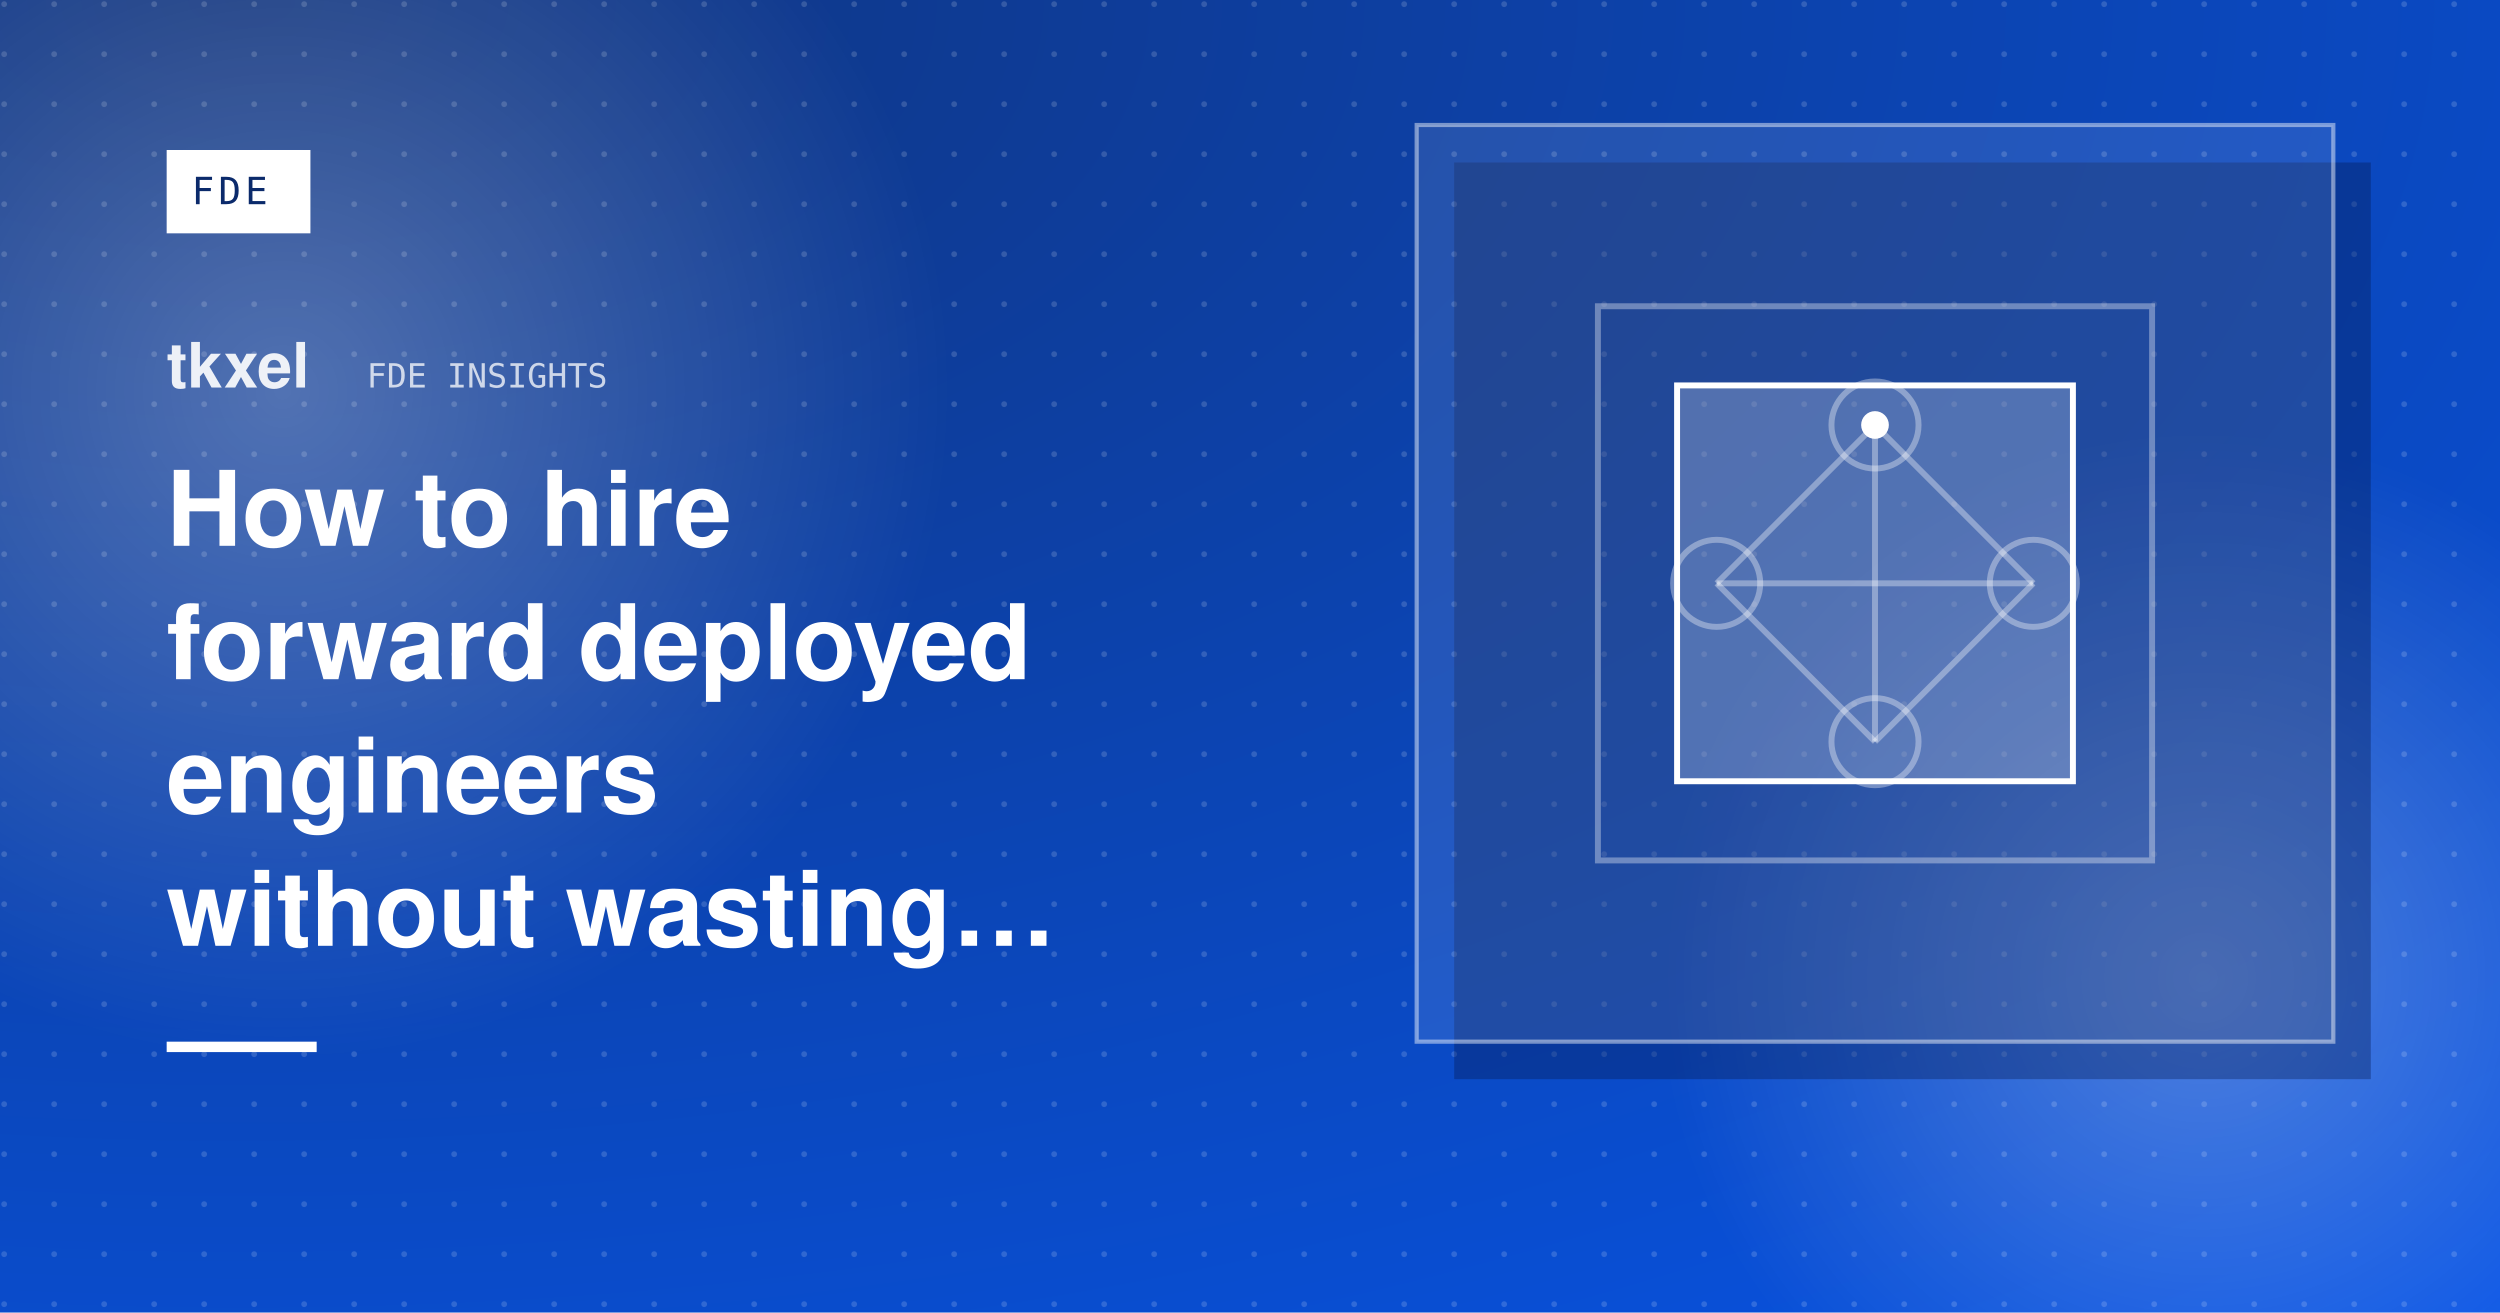
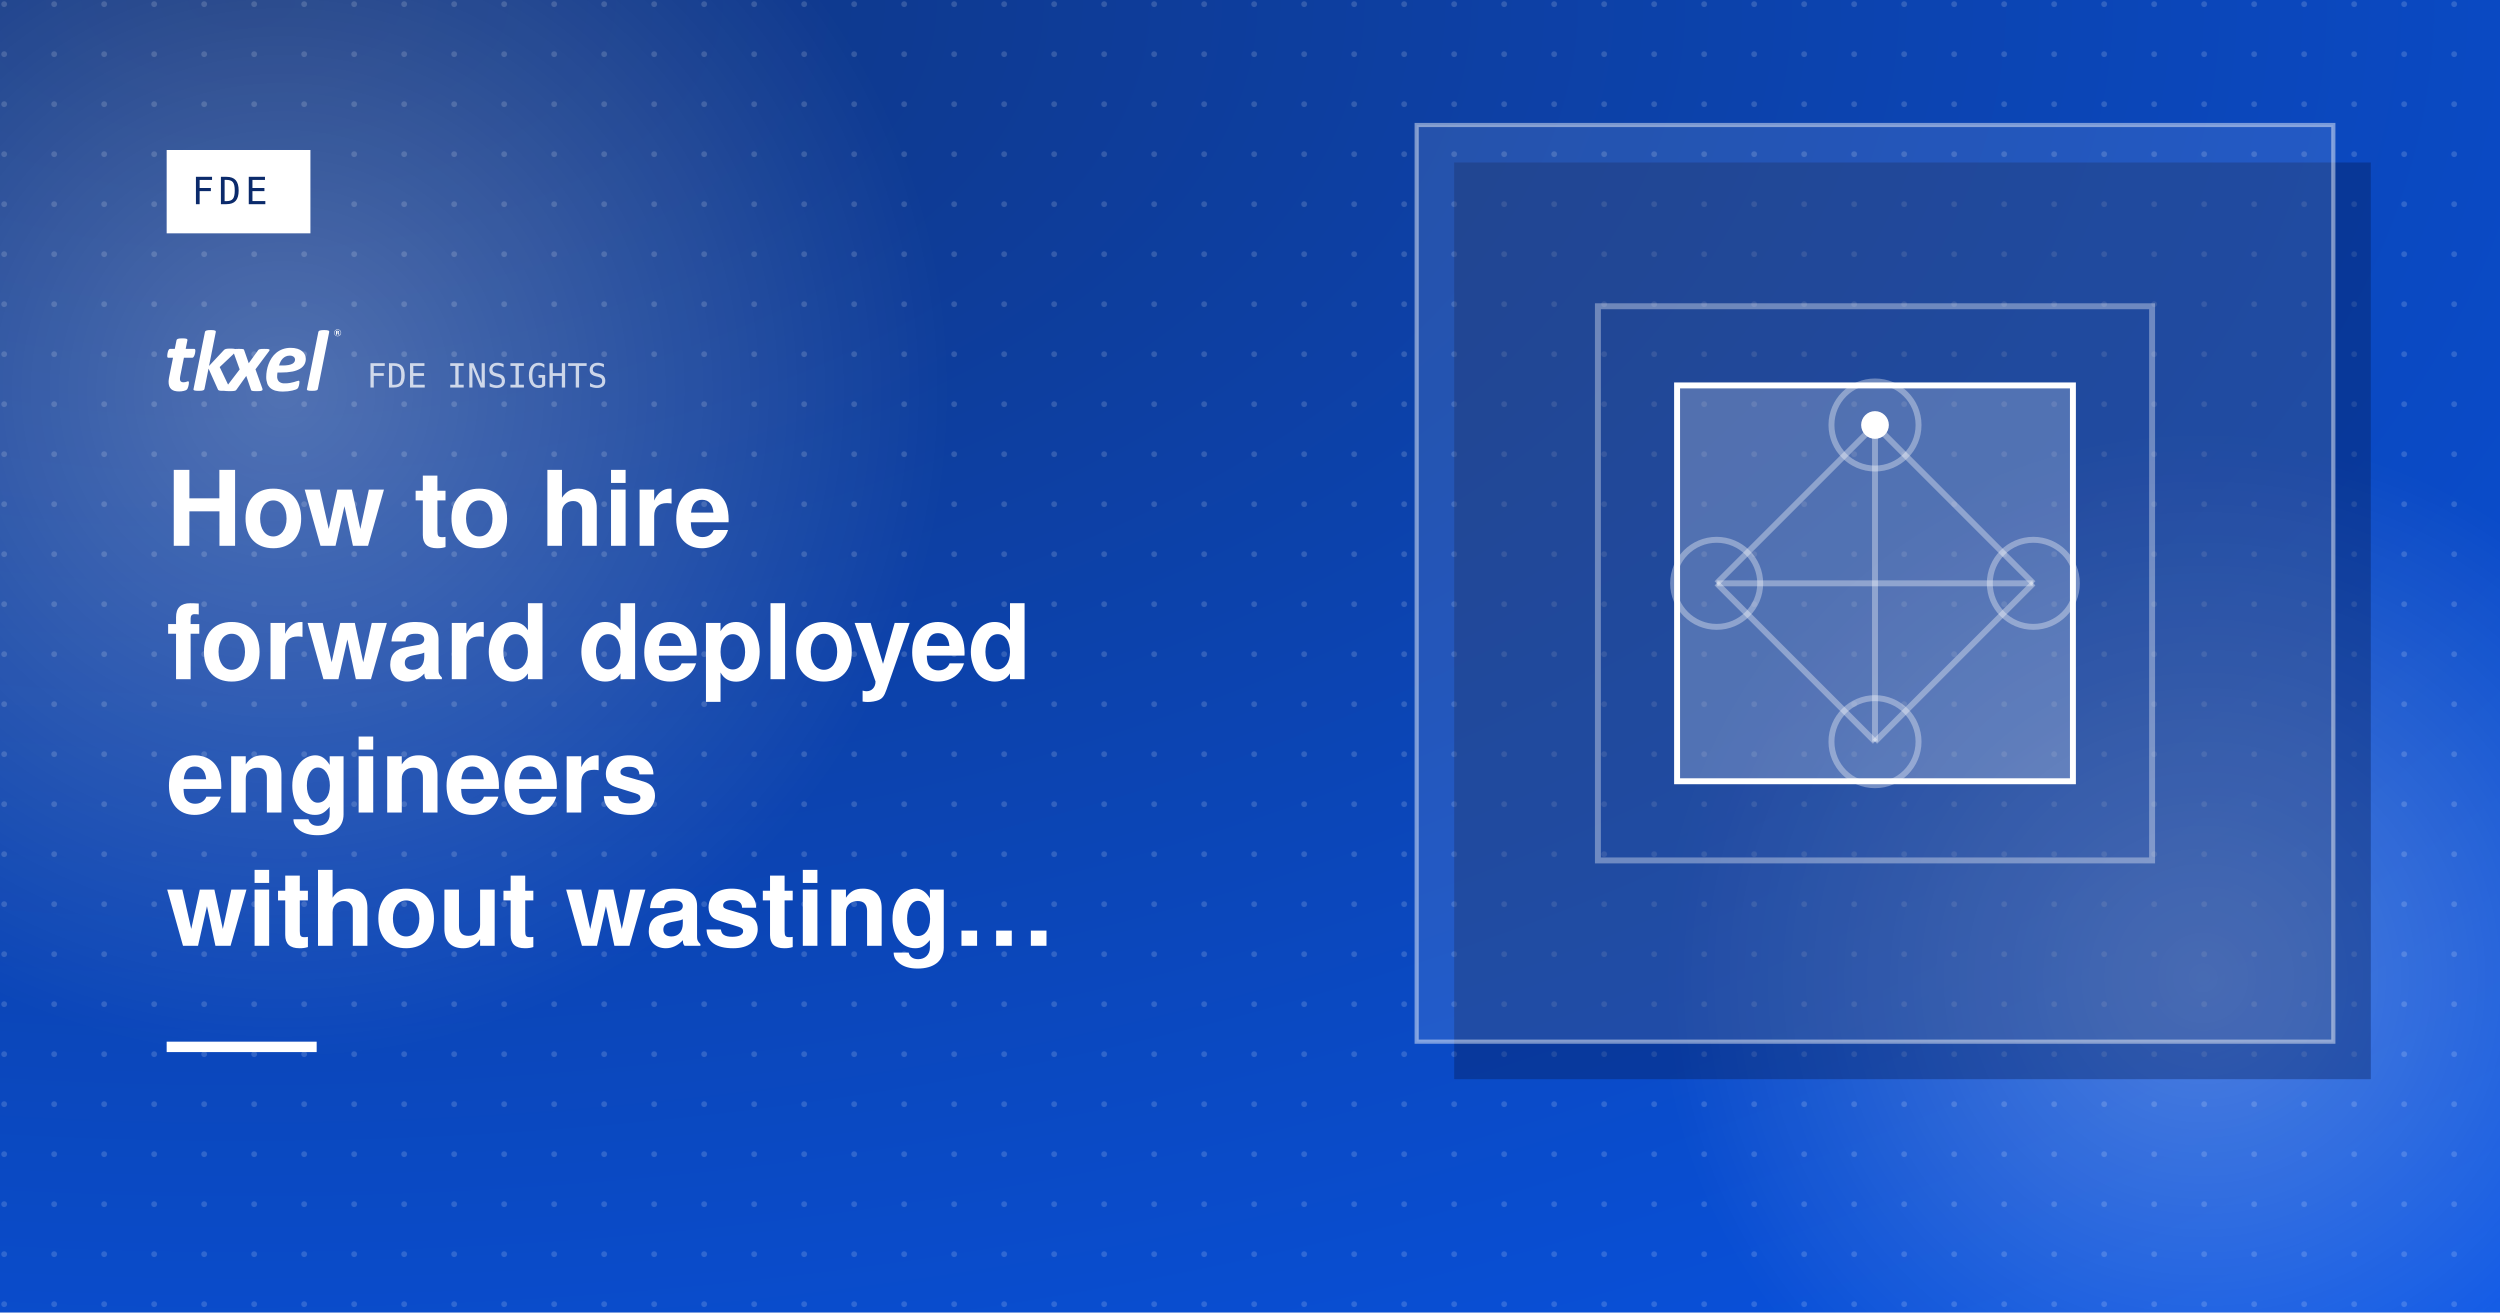
<svg xmlns="http://www.w3.org/2000/svg" viewBox="0 0 1200 630" role="img" aria-label="FDE illustration">
  <defs>
    <radialGradient id="bg" cx="10%" cy="0%" r="140%">
      <stop offset="0" stop-color="#10347E" />
      <stop offset="1" stop-color="#0755E9" />
    </radialGradient>
    <radialGradient id="glow">
      <stop offset="0" stop-color="#fff" stop-opacity=".28" />
      <stop offset="1" stop-color="#fff" stop-opacity="0" />
    </radialGradient>
    <pattern id="dots" width="24" height="24" patternUnits="userSpaceOnUse">
      <circle cx="2" cy="2" r="1.4" fill="rgba(255,255,255,.16)" />
    </pattern>
    <style>.m * { stroke-width: 3px; } .m [fill="rgba(255,255,255,.12)"] { fill: rgba(255,255,255,.22); }</style>
  </defs>
  <rect width="1200" height="630" fill="url(#bg)" />
  <circle cx="136" cy="188" r="320" fill="url(#glow)" />
  <circle cx="1057" cy="469" r="260" fill="url(#glow)" />
  <rect width="1200" height="630" fill="url(#dots)" />
  <rect x="698" y="78" width="440" height="440" fill="rgba(4,24,77,.35)" />
  <rect x="680" y="60" width="440" height="440" fill="rgba(255,255,255,.10)" stroke="rgba(255,255,255,.45)" stroke-width="2" />
  <g class="m" transform="translate(710 90) scale(0.95)">
    <g fill="none" stroke="rgba(255,255,255,.35)" stroke-width="1.5">
      <rect x="60" y="60" width="280" height="280" />
      <line x1="200" y1="120" x2="280" y2="200" />
      <line x1="200" y1="120" x2="200" y2="280" />
      <line x1="200" y1="120" x2="120" y2="200" />
      <line x1="280" y1="200" x2="200" y2="280" />
      <line x1="280" y1="200" x2="120" y2="200" />
      <line x1="200" y1="280" x2="120" y2="200" />
      <circle cx="200" cy="120" r="22" />
      <circle cx="280" cy="200" r="22" />
      <circle cx="200" cy="280" r="22" />
      <circle cx="120" cy="200" r="22" />
    </g>
    <rect x="100" y="100" width="200" height="200" fill="rgba(255,255,255,.12)" stroke="#fff" stroke-width="1.5" />
    <circle cx="200" cy="120" r="7" fill="#fff" />
  </g>
  <text x="80" y="262" font-family="Plus Jakarta Sans, Helvetica, Arial, sans-serif" font-size="50" font-weight="800" fill="#fff">How to hire</text>
  <text x="80" y="326" font-family="Plus Jakarta Sans, Helvetica, Arial, sans-serif" font-size="50" font-weight="800" fill="#fff">forward deployed</text>
  <text x="80" y="390" font-family="Plus Jakarta Sans, Helvetica, Arial, sans-serif" font-size="50" font-weight="800" fill="#fff">engineers</text>
  <text x="80" y="454" font-family="Plus Jakarta Sans, Helvetica, Arial, sans-serif" font-size="50" font-weight="800" fill="#fff">without wasting…</text>
  <rect x="80" y="500" width="72" height="5" fill="#fff" />
  <rect x="80" y="72" width="69" height="40" fill="#fff" />
  <text x="92" y="98" font-family="IBM Plex Mono, Menlo, Consolas, monospace" font-size="18" letter-spacing="2" fill="#0B2A6B">FDE</text>
-   <text x="80" y="186" font-family="Plus Jakarta Sans, Helvetica, Arial, sans-serif" font-size="30" font-weight="700" fill="rgba(255,255,255,.9)">tkxel</text>
+   <svg x="80" y="158" width="84" height="30" viewBox="0 0 846.89 303.64">
+     <style>.lg0{fill:#FFFFFF;}.lg1{fill:none;stroke:#FFFFFF;stroke-width:2;}</style>
+     <path class="lg0" d="M36.93,300.01c-5.95-1.52-11.49-4.37-16.16-8.37c-4.44-3.95-7.83-8.96-9.8-14.52 c-2.34-6.94-3.43-14.25-3.25-21.56c0-1.56,0.09-3.36,0.23-5.38c0.14-2.02,0.37-4.18,0.73-6.43c0.32-2.3,0.64-4.6,1.01-6.9 c0.37-2.34,0.73-4.41,1.14-6.25l18.36-91.92H6.43c-0.78,0.05-1.56-0.09-2.24-0.37c-0.69-0.32-1.33-0.78-1.79-1.43 c-1.05-2.11-1.51-4.5-1.28-6.85c0.05-3.17,0.32-6.3,0.73-9.42c0.5-3.86,1.28-7.68,2.38-11.4c0.96-3.4,2.47-6.66,4.44-9.61 c0.64-1.19,1.6-2.16,2.75-2.85c1.14-0.69,2.47-1.1,3.8-1.15h22.62l8.42-42.06c0.27-1.42,1.01-2.76,2.01-3.81 c1.37-1.33,3.02-2.3,4.85-2.85c2.75-0.87,5.59-1.47,8.42-1.7c3.43-0.37,7.78-0.51,13-0.51c4.21-0.05,8.47,0.14,12.68,0.51 c2.7,0.18,5.31,0.78,7.83,1.7c1.51,0.51,2.79,1.52,3.71,2.85c0.64,1.15,0.82,2.53,0.5,3.81l-8.47,42.06h40.75 c0.96-0.09,1.92,0.05,2.79,0.46c0.87,0.41,1.6,1.06,2.11,1.88c0.96,2.11,1.37,4.46,1.28,6.76c-0.05,1.79-0.18,3.59-0.41,5.38 c-0.27,2.21-0.69,4.55-1.14,7.08c-0.5,2.57-1.19,5.1-2.01,7.63c-0.78,2.34-1.74,4.64-2.84,6.85c-0.92,1.88-2.15,3.58-3.57,5.05 c-0.55,0.6-1.24,1.1-1.97,1.43c-0.73,0.32-1.56,0.55-2.38,0.55H82.25L64.49,227.2c-0.41,2.11-0.82,4.59-1.14,7.49 c-0.32,2.34-0.5,4.69-0.5,7.08c-0.18,2.21,0.05,4.46,0.73,6.57c0.69,2.11,1.79,4.09,3.25,5.79c3.57,2.9,8.1,4.32,12.68,3.95 c2.88,0.05,5.77-0.18,8.65-0.73c2.11-0.41,4.21-0.97,6.23-1.7c1.74-0.64,3.25-1.19,4.53-1.7c1.14-0.46,2.34-0.74,3.57-0.74 c0.55,0,1.14,0.14,1.6,0.41c0.5,0.28,0.92,0.69,1.24,1.15c0.92,1.56,1.33,3.36,1.14,5.19c-0.05,3.03-0.32,6.07-0.87,9.1 c-0.55,3.31-1.28,6.62-2.24,9.84c-0.82,2.94-1.88,5.84-3.07,8.64c-0.82,2.16-2.06,4.09-3.57,5.79c-1.65,1.52-3.62,2.76-5.68,3.58 c-2.88,1.24-5.91,2.25-8.97,2.94c-3.66,0.87-7.37,1.56-11.08,2.02c-3.94,0.51-7.87,0.74-11.81,0.74 C51.67,302.72,44.2,301.85,36.93,300.01z M260.54,299.27c-2.75-0.14-5.4-0.64-8.01-1.47c-1.65-0.51-3.07-1.47-4.21-2.76 c-0.96-1.24-1.65-2.67-2.02-4.23l-44.55-99.32l-19.87,99.74c-0.41,1.38-1.19,2.67-2.24,3.68c-1.37,1.24-3.07,2.16-4.85,2.62 c-2.79,0.83-5.68,1.33-8.56,1.56c-3.53,0.37-7.83,0.51-12.86,0.51c-4.26,0.05-8.52-0.14-12.77-0.51 c-2.61-0.23-5.22-0.69-7.69-1.47c-1.51-0.37-2.79-1.29-3.71-2.53c-0.64-1.1-0.82-2.44-0.5-3.68L184.4,13.34 c0.27-1.42,0.96-2.71,1.88-3.81c1.33-1.33,3.02-2.34,4.85-2.85c2.79-0.87,5.68-1.52,8.56-1.79c4.3-0.46,8.65-0.69,13-0.64 c4.26-0.05,8.52,0.18,12.77,0.64c2.66,0.28,5.22,0.87,7.69,1.79c1.51,0.51,2.75,1.52,3.57,2.85c0.55,1.2,0.73,2.53,0.41,3.81 l-32.96,165.46l70.55-75.47c1.33-1.61,2.84-3.08,4.53-4.32c1.88-1.33,3.98-2.3,6.23-2.85c3.02-0.78,6.09-1.29,9.2-1.47 c3.57-0.28,8.06-0.41,13.42-0.41c5.22,0,9.61,0.14,13.09,0.41c2.79,0.14,5.54,0.6,8.24,1.38c1.56,0.41,3.02,1.24,4.12,2.44 c0.78,0.97,1.19,2.16,1.15,3.4c-0.18,2.85-1.19,5.61-2.84,7.91c-2.79,4.14-5.95,7.95-9.43,11.54L256,184.09l43.31,90.87 c1.24,2.85,2.24,5.84,2.98,8.87c0.5,1.93,0.78,3.91,0.87,5.93c0.05,1.61-0.46,3.12-1.37,4.41c-1.24,1.47-2.84,2.57-4.62,3.12 c-2.88,0.97-5.86,1.61-8.88,1.79c-3.71,0.37-8.42,0.51-14.06,0.51C268.55,299.59,264.02,299.5,260.54,299.27z" />
+     <path class="lg0" d="M527.55,299.03c-9.25-2.39-17.86-6.8-25.23-12.87c-6.87-5.93-12.09-13.51-15.2-22.06 c-3.57-10.2-5.31-20.96-5.08-31.81c0.05-10.16,0.96-20.32,2.66-30.34c1.78-10.89,4.67-21.56,8.56-31.9 c3.98-10.57,9.06-20.64,15.2-30.1c6.13-9.51,13.73-18.06,22.48-25.23c9.16-7.45,19.46-13.33,30.54-17.42 c12.68-4.55,26.05-6.76,39.51-6.53c11.17-0.23,22.34,1.29,33.06,4.55c8.29,2.53,15.98,6.57,22.71,12.04 c5.63,4.64,10.16,10.48,13.19,17.1c2.84,6.2,4.3,12.92,4.35,19.76c0.14,9.56-2.2,18.98-6.87,27.35 c-5.17,8.69-12.55,15.9-21.34,20.91c-11.4,6.53-23.85,11.03-36.76,13.42c-17.49,3.36-35.3,4.92-53.11,4.64h-19.46 c-0.55,3.26-1.01,6.43-1.28,9.61c-0.28,3.17-0.41,6.07-0.41,8.78c-0.37,4.69,0.27,9.38,1.79,13.79c1.51,4.41,3.94,8.5,7.1,11.95 c8.01,6.48,18.22,9.56,28.52,8.64c8.38,0.09,16.76-0.6,25.04-2.02c6.55-1.15,13.05-2.62,19.41-4.41 c5.54-1.61,10.16-3.08,13.83-4.41c2.56-1.06,5.27-1.75,8.01-2.02c0.69-0.05,1.37,0.05,1.97,0.28c0.64,0.28,1.19,0.64,1.6,1.19 c0.82,1.43,1.19,3.03,1.05,4.64c-0.05,2.76-0.23,5.52-0.64,8.23c-0.41,3.08-1.01,6.16-1.79,9.19c-0.73,2.94-1.74,5.79-2.98,8.55 c-0.96,2.3-2.33,4.37-4.12,6.11c-2.75,2.3-5.91,4-9.29,5.06c-5.31,1.93-10.76,3.49-16.25,4.64c-7.05,1.52-14.15,2.66-21.34,3.49 c-7.97,0.92-16.02,1.38-24.08,1.38C551,303.44,539.09,302.02,527.55,299.03z M577.18,132.37c-5.49,2.48-10.44,5.93-14.7,10.2 c-4.35,4.5-8.06,9.61-10.9,15.21c-3.07,5.98-5.54,12.23-7.28,18.71h17.72c9.48,0.14,18.95-0.6,28.3-2.21 c6.41-1.06,12.59-3.13,18.36-6.02c4.12-2.07,7.6-5.15,10.12-8.96c2.06-3.31,3.16-7.17,3.16-11.08c0.05-2.71-0.55-5.38-1.69-7.81 c-1.15-2.44-2.84-4.6-4.95-6.25c-5.59-4.09-12.41-6.07-19.32-5.61C589.59,128.42,583.14,129.71,577.18,132.37z M691.65,299.08 c-2.61-0.18-5.22-0.73-7.69-1.56c-1.51-0.46-2.79-1.38-3.71-2.62c-0.64-1.1-0.82-2.44-0.5-3.68l55.54-277.79 c0.27-1.42,0.96-2.71,1.88-3.81c1.37-1.33,3.02-2.34,4.85-2.85c2.79-0.87,5.63-1.47,8.56-1.79c4.3-0.46,8.65-0.69,13-0.64 c4.26-0.05,8.52,0.18,12.77,0.64c2.66,0.28,5.27,0.87,7.74,1.79c1.51,0.51,2.75,1.52,3.57,2.85c0.55,1.2,0.73,2.53,0.41,3.81 l-55.35,277.79c-0.27,1.43-1.01,2.71-2.01,3.68c-1.37,1.2-2.98,2.11-4.72,2.57c-2.75,0.83-5.59,1.33-8.47,1.56 c-3.53,0.37-7.83,0.51-12.87,0.51C700.3,299.67,695.95,299.49,691.65,299.08z M420.83,300.74c-2.66-0.14-5.27-0.6-7.83-1.29 c-1.47-0.32-2.79-1.15-3.71-2.34c-0.64-1.06-1.1-2.16-1.37-3.4l-22.8-66.55l-47.66,66.83c-0.78,1.19-1.74,2.3-2.84,3.26 c-1.56,1.15-3.39,1.89-5.26,2.21c-3.21,0.64-6.46,1.1-9.71,1.29c-4.03,0.28-9.39,0.41-16.16,0.41c-6.04,0-10.9-0.18-14.56-0.51 c-2.75-0.14-5.49-0.78-8.01-1.89c-0.73-0.28-1.33-0.73-1.74-1.42c-0.41-0.64-0.6-1.43-0.5-2.21c0.46-2.11,1.37-4.09,2.66-5.79 l71.65-93.81l-31.45-87.05c-0.78-1.98-1.05-4.14-0.87-6.25c0.18-0.87,0.6-1.7,1.14-2.39c0.55-0.69,1.28-1.24,2.11-1.56 c2.79-1.19,5.82-1.88,8.88-2.02c4.03-0.37,9.34-0.51,15.93-0.51c5.77,0,10.3,0.09,13.6,0.32c2.56,0.09,5.08,0.41,7.6,0.97 c1.42,0.23,2.66,0.92,3.57,2.02c0.69,1.06,1.24,2.25,1.56,3.49l21.98,62.97l45.42-62.97c0.82-1.1,1.74-2.07,2.75-2.94 c1.37-1.01,2.98-1.75,4.67-2.11c2.7-0.64,5.45-1.06,8.24-1.29c3.39-0.28,7.97-0.41,13.73-0.41c6.46,0,11.63,0.14,15.52,0.41 c2.93,0.09,5.82,0.64,8.56,1.7c1.83,0.83,2.66,2.02,2.43,3.49c-0.55,2.21-1.6,4.27-3.07,6.02l-65.47,87.7l33.7,93.81 c0.69,1.89,0.82,3.95,0.41,5.93c-0.32,0.87-0.87,1.7-1.51,2.35c-0.69,0.64-1.51,1.15-2.38,1.47c-3.02,1.19-6.18,1.84-9.43,2.02 c-4.07,0.37-9.39,0.51-15.84,0.51C428.84,301.2,424.22,301.06,420.83,300.74z" />
+     <path class="lg1" d="M828.96,33.77c8.9,0,16.11-7.21,16.11-16.11c0-8.9-7.21-16.11-16.11-16.11s-16.11,7.21-16.11,16.11 C812.85,26.56,820.06,33.77,828.96,33.77z" />
+     <path class="lg0" d="M827.96,16.2c1,0,1.73-0.2,2.16-0.58c0.44-0.36,0.67-0.98,0.67-1.86c0-0.86-0.24-1.46-0.67-1.84 c-0.44-0.36-1.16-0.55-2.16-0.55h-2.04v4.82H827.96z M825.93,19.53v7.1h-4.84V7.87h7.39c2.48,0,4.28,0.42,5.42,1.26 c1.16,0.82,1.73,2.13,1.73,3.93c0,1.24-0.29,2.26-0.89,3.06c-0.6,0.78-1.49,1.38-2.71,1.75c0.67,0.16,1.26,0.51,1.78,1.04 c0.53,0.53,1.06,1.33,1.58,2.42l2.64,5.31h-5.15l-2.29-4.66c-0.46-0.93-0.93-1.58-1.4-1.91c-0.47-0.35-1.11-0.53-1.89-0.53H825.93 z" />
+   </svg>
  <text x="176" y="186" font-family="IBM Plex Mono, Menlo, monospace" font-size="16" fill="rgba(255,255,255,.75)">FDE INSIGHTS</text>
</svg>
